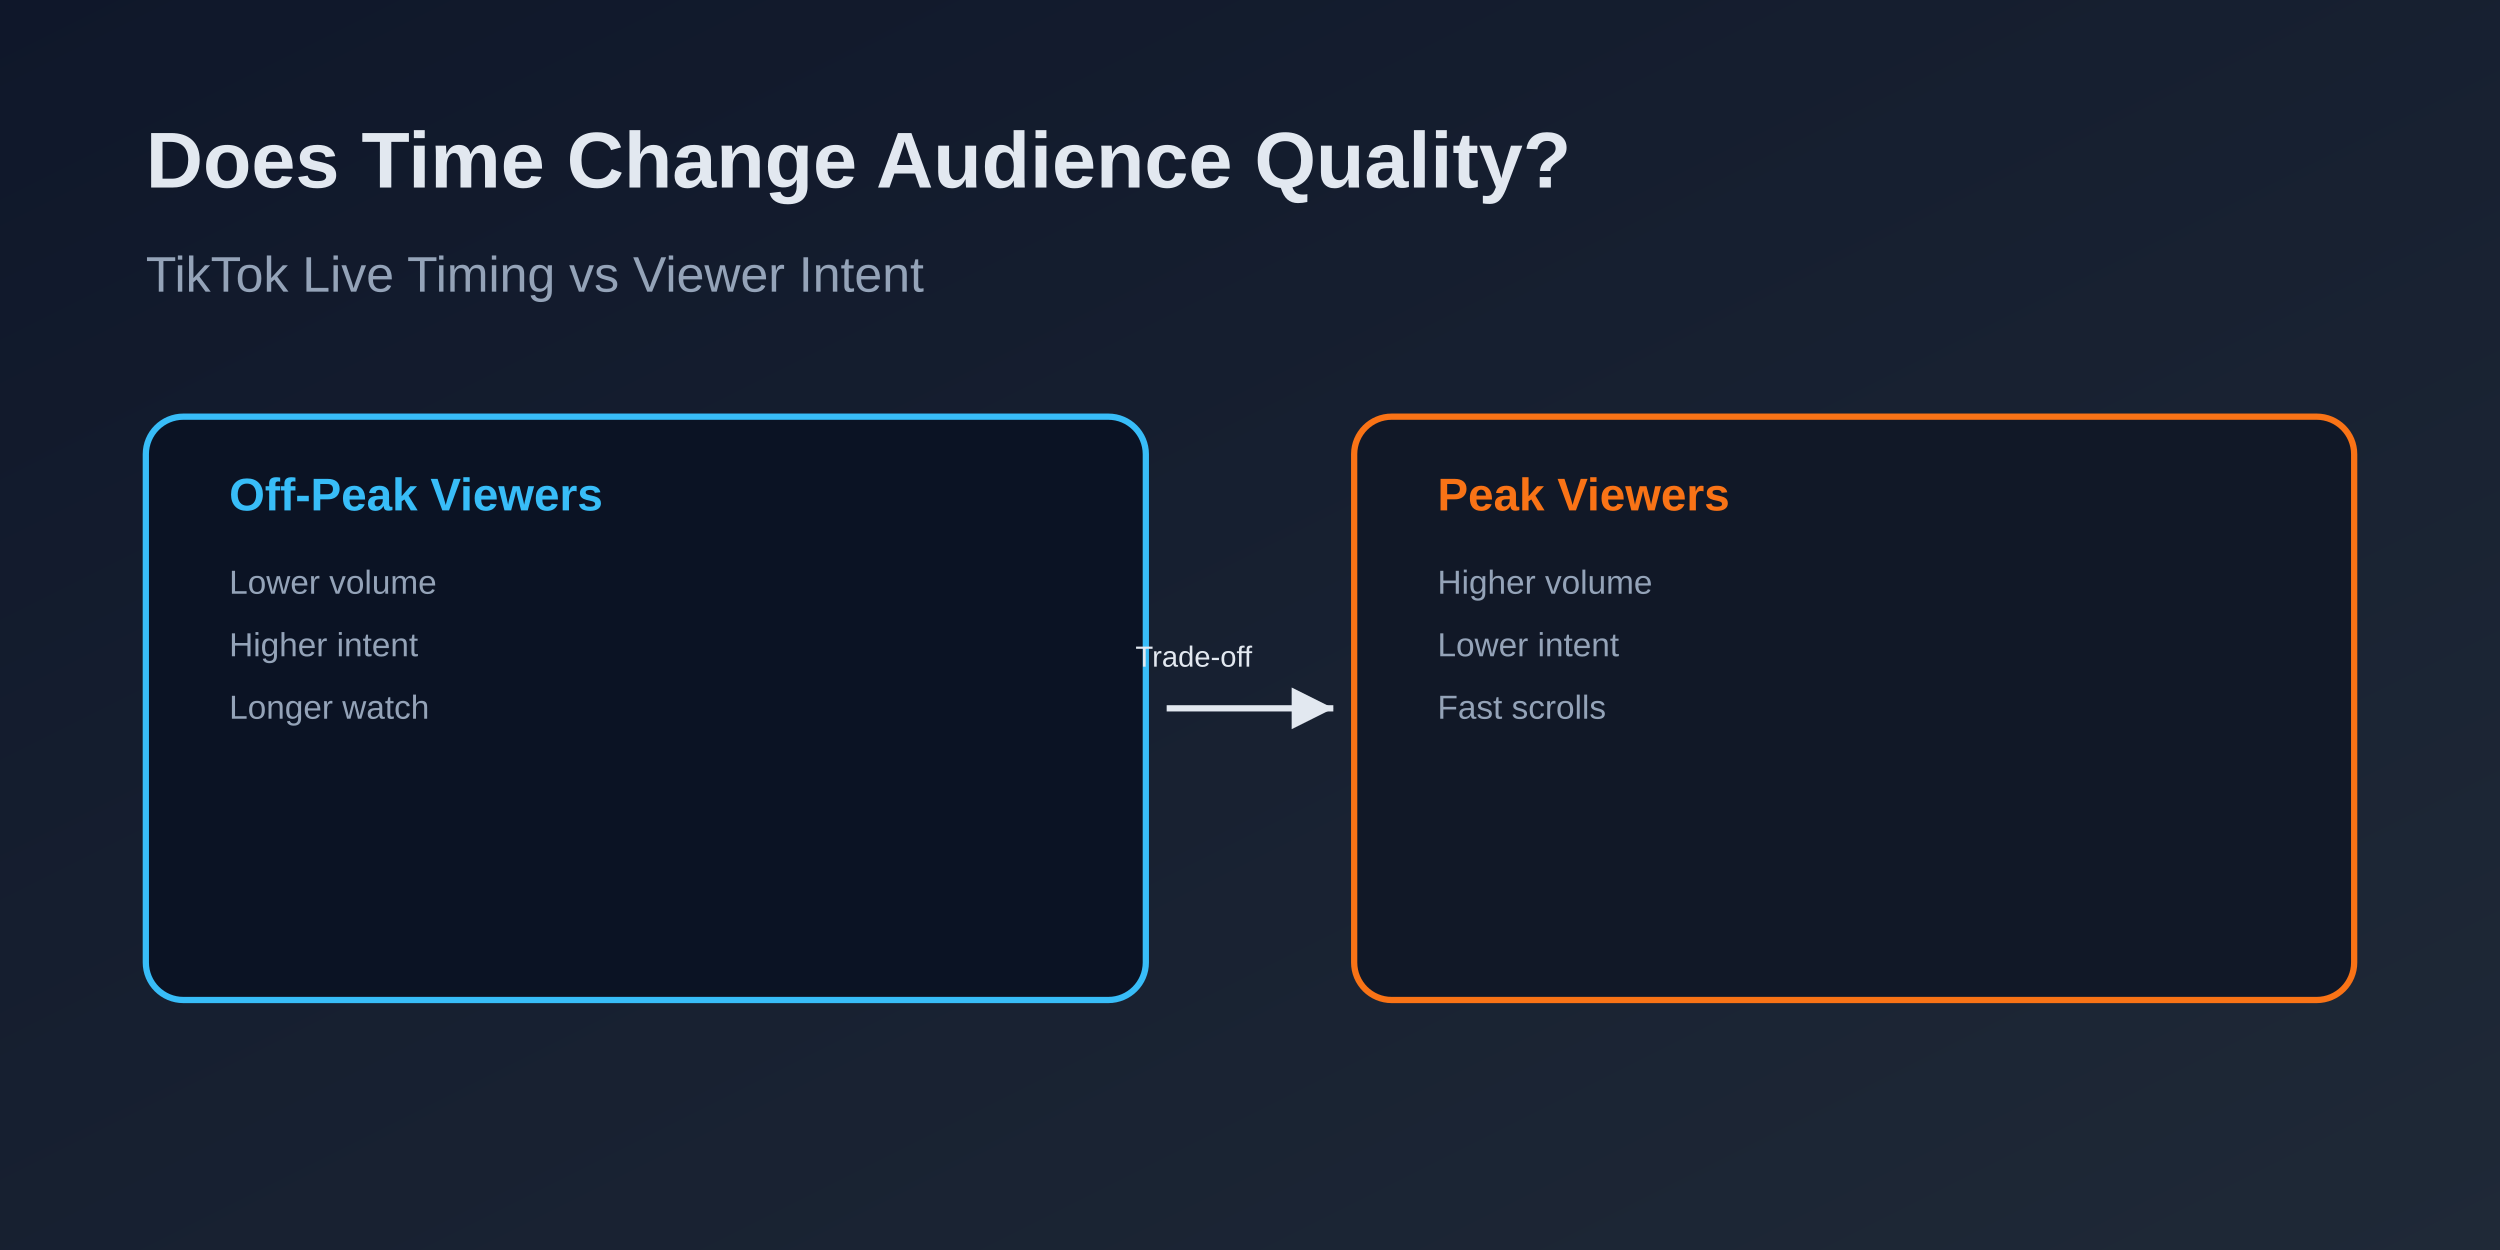
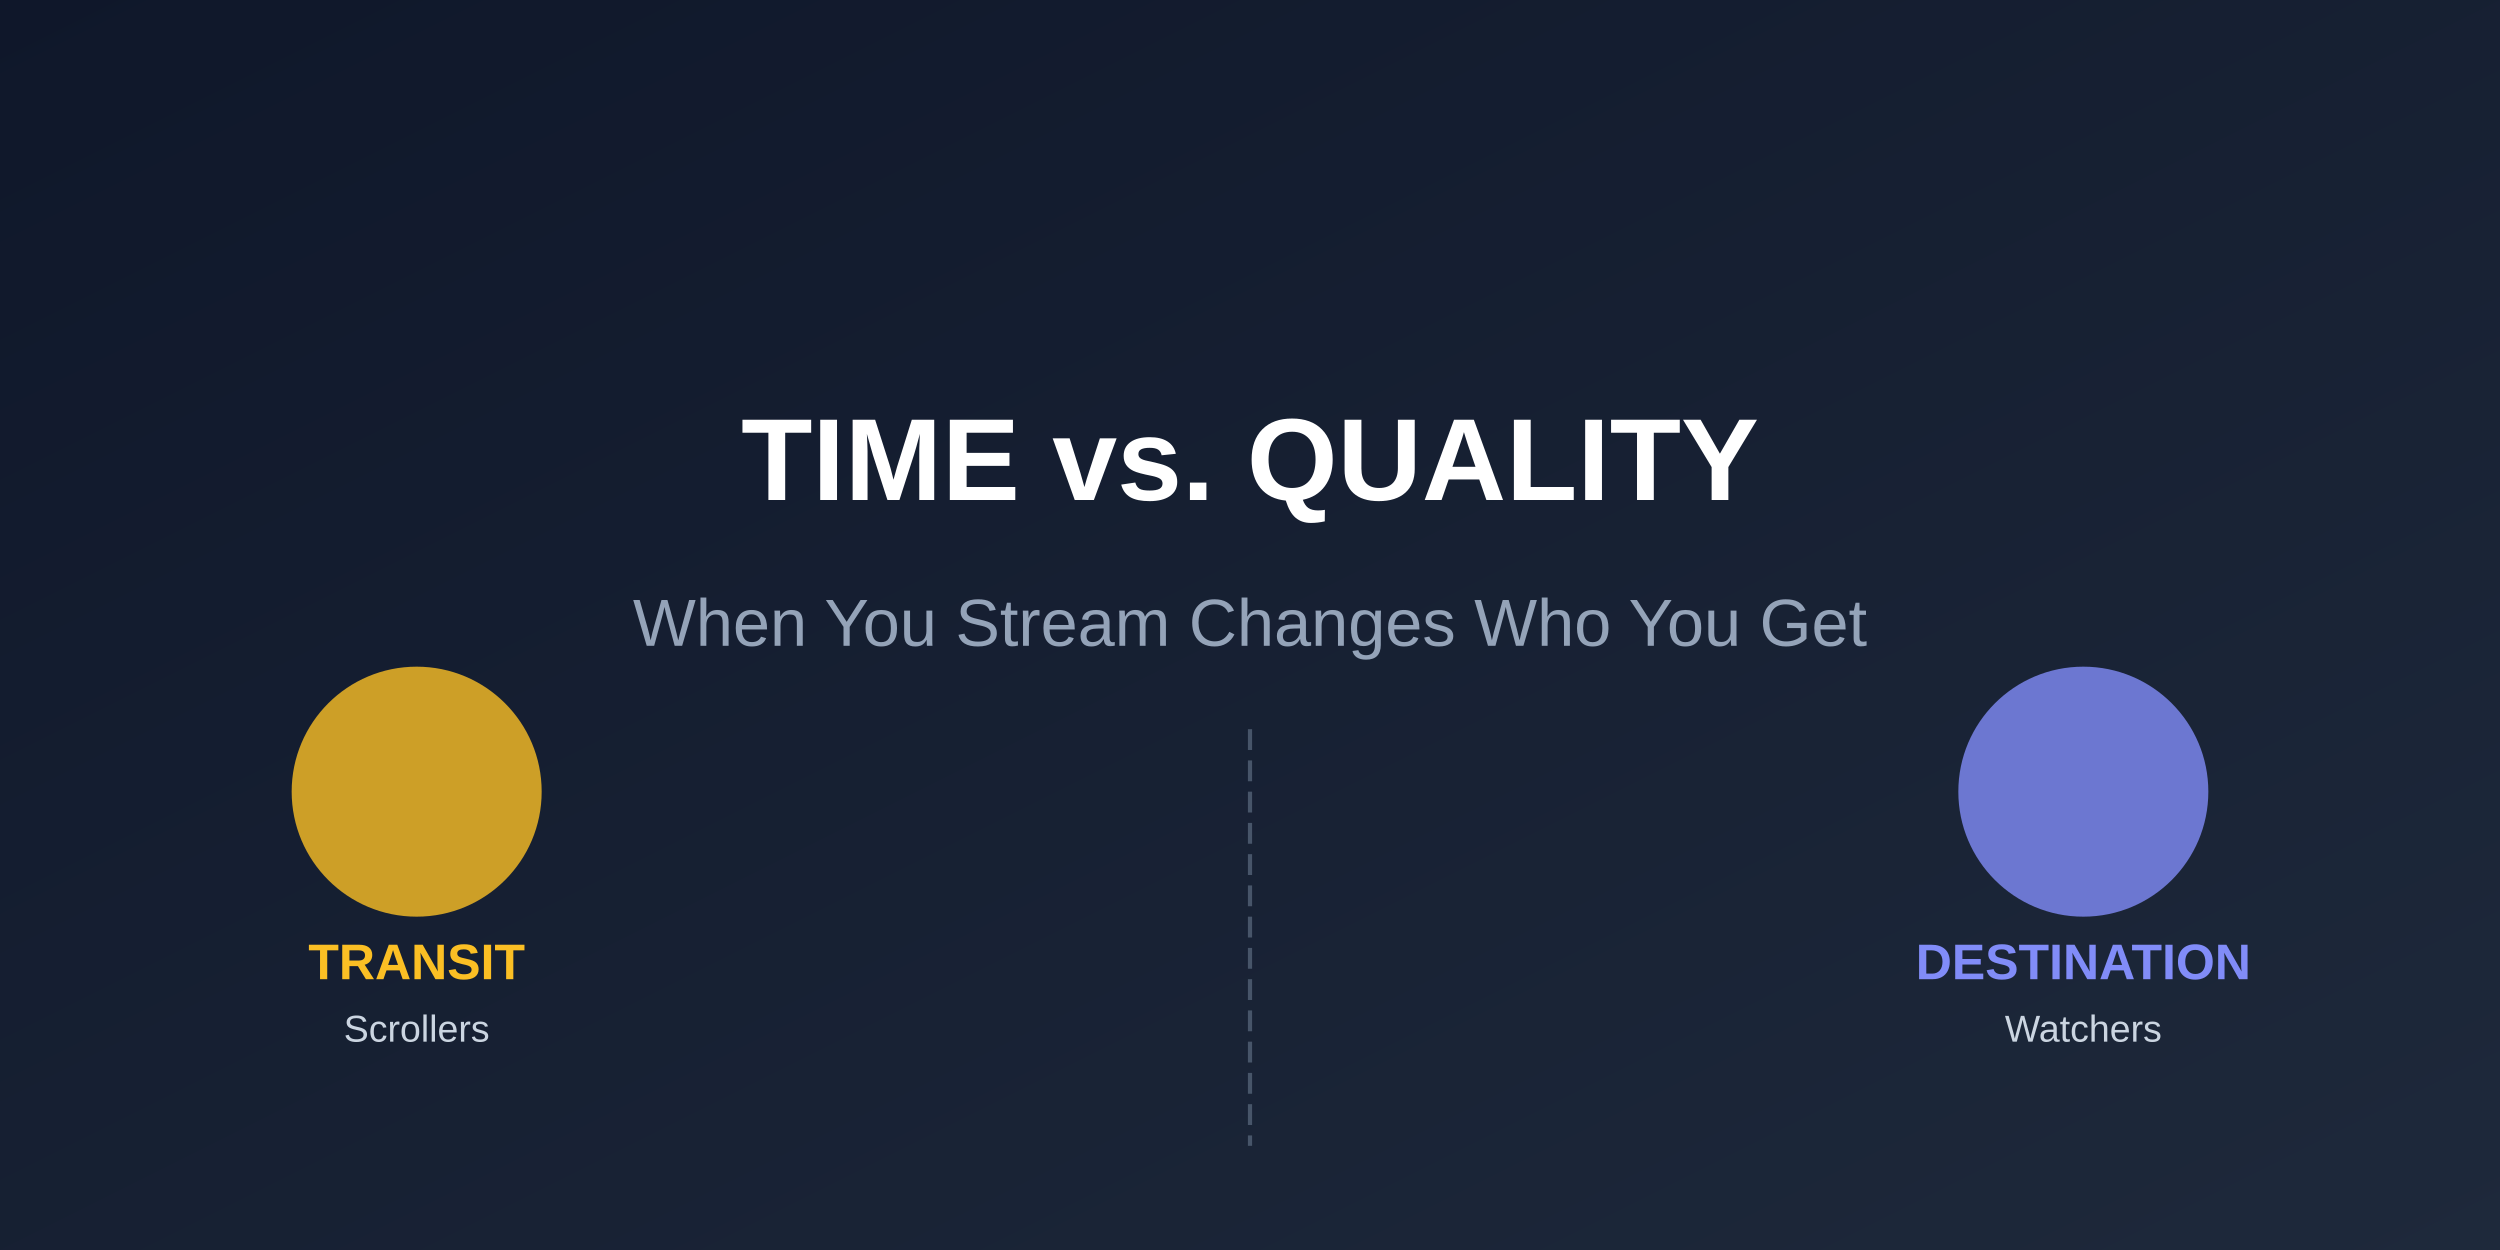
- <svg xmlns="http://www.w3.org/2000/svg" viewBox="0 0 1200 600">
+ <svg xmlns="http://www.w3.org/2000/svg" viewBox="0 0 1200 600" width="1200" height="600">
+   <rect width="1200" height="600" fill="#0f172a" />
  <defs>
-     <linearGradient id="bg" x1="0%" y1="0%" x2="100%" y2="100%">
-       <stop offset="0%" stop-color="#0f172a" />
-       <stop offset="100%" stop-color="#1f2937" />
+     <linearGradient id="grad1" x1="0%" y1="0%" x2="100%" y2="100%">
+       <stop offset="0%" style="stop-color:#0f172a;stop-opacity:1" />
+       <stop offset="100%" style="stop-color:#1e293b;stop-opacity:1" />
    </linearGradient>
  </defs>
-   <rect width="1200" height="600" fill="url(#bg)" />
-   <g font-family="Arial, sans-serif">
-     <text x="70" y="90" fill="#e2e8f0" font-size="38" font-weight="700">Does Time Change Audience Quality?</text>
-     <text x="70" y="140" fill="#94a3b8" font-size="24">TikTok Live Timing vs Viewer Intent</text>
-     <rect x="70" y="200" width="480" height="280" rx="18" fill="#0b1324" stroke="#38bdf8" stroke-width="3" />
-     <text x="110" y="245" fill="#38bdf8" font-size="22" font-weight="600">Off-Peak Viewers</text>
-     <text x="110" y="285" fill="#94a3b8" font-size="16">Lower volume</text>
-     <text x="110" y="315" fill="#94a3b8" font-size="16">Higher intent</text>
-     <text x="110" y="345" fill="#94a3b8" font-size="16">Longer watch</text>
-     <rect x="650" y="200" width="480" height="280" rx="18" fill="#111827" stroke="#f97316" stroke-width="3" />
-     <text x="690" y="245" fill="#f97316" font-size="22" font-weight="600">Peak Viewers</text>
-     <text x="690" y="285" fill="#94a3b8" font-size="16">Higher volume</text>
-     <text x="690" y="315" fill="#94a3b8" font-size="16">Lower intent</text>
-     <text x="690" y="345" fill="#94a3b8" font-size="16">Fast scrolls</text>
-     <path d="M560 340 L640 340" stroke="#e2e8f0" stroke-width="3" />
-     <polygon points="640,340 620,330 620,350" fill="#e2e8f0" />
-     <text x="545" y="320" fill="#e2e8f0" font-size="14">Trade-off</text>
+   <rect width="1200" height="600" fill="url(#grad1)" />
+   <text x="600" y="240" text-anchor="middle" font-family="Arial, sans-serif" font-weight="bold" font-size="56" fill="#ffffff">
+     TIME vs. QUALITY
+   </text>
+   <text x="600" y="310" text-anchor="middle" font-family="Arial, sans-serif" font-size="32" fill="#94a3b8">
+     When You Stream Changes Who You Get
+   </text>
+   <g transform="translate(200, 380)">
+     <circle cx="0" cy="0" r="60" fill="#fbbf24" opacity="0.8" />
+     <text x="0" y="90" text-anchor="middle" font-family="Arial" font-weight="bold" font-size="24" fill="#fbbf24">TRANSIT</text>
+     <text x="0" y="120" text-anchor="middle" font-family="Arial" font-size="18" fill="#cbd5e1">Scrollers</text>
+   </g>
+   <line x1="600" y1="350" x2="600" y2="550" stroke="#475569" stroke-width="2" stroke-dasharray="10,5" />
+   <g transform="translate(1000, 380)">
+     <circle cx="0" cy="0" r="60" fill="#818cf8" opacity="0.8" />
+     <text x="0" y="90" text-anchor="middle" font-family="Arial" font-weight="bold" font-size="24" fill="#818cf8">DESTINATION</text>
+     <text x="0" y="120" text-anchor="middle" font-family="Arial" font-size="18" fill="#cbd5e1">Watchers</text>
  </g>
</svg>
